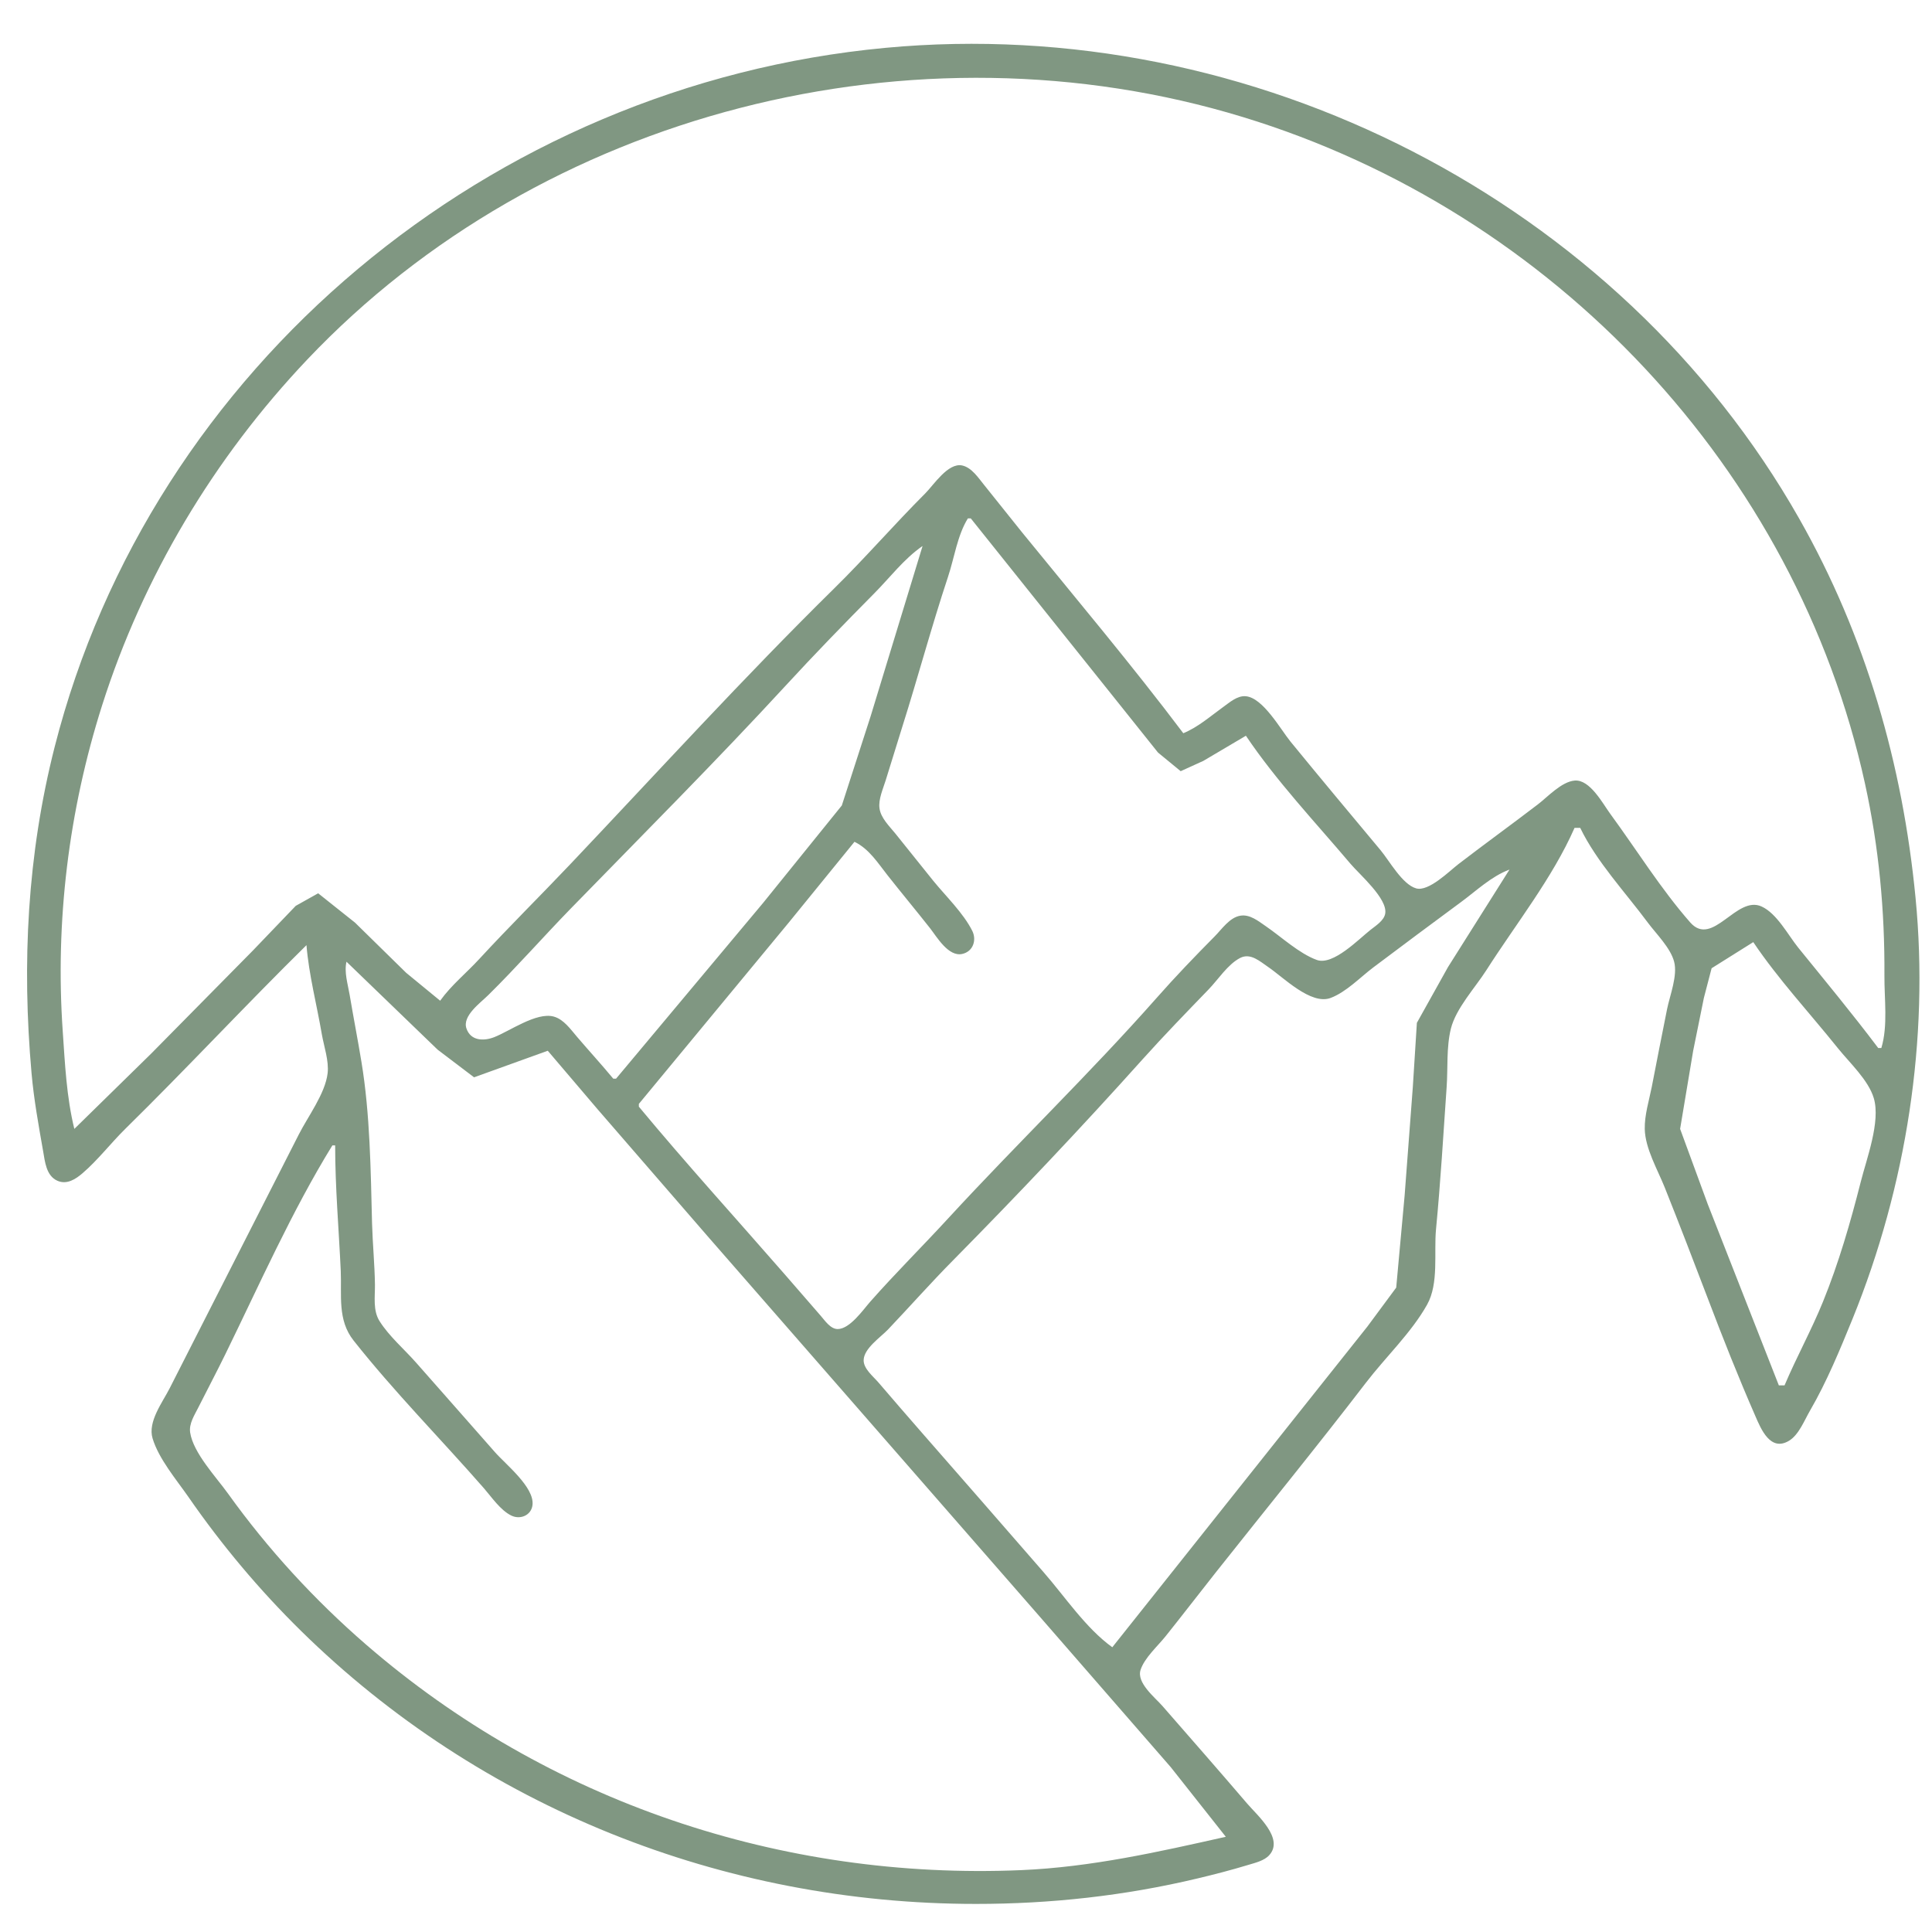
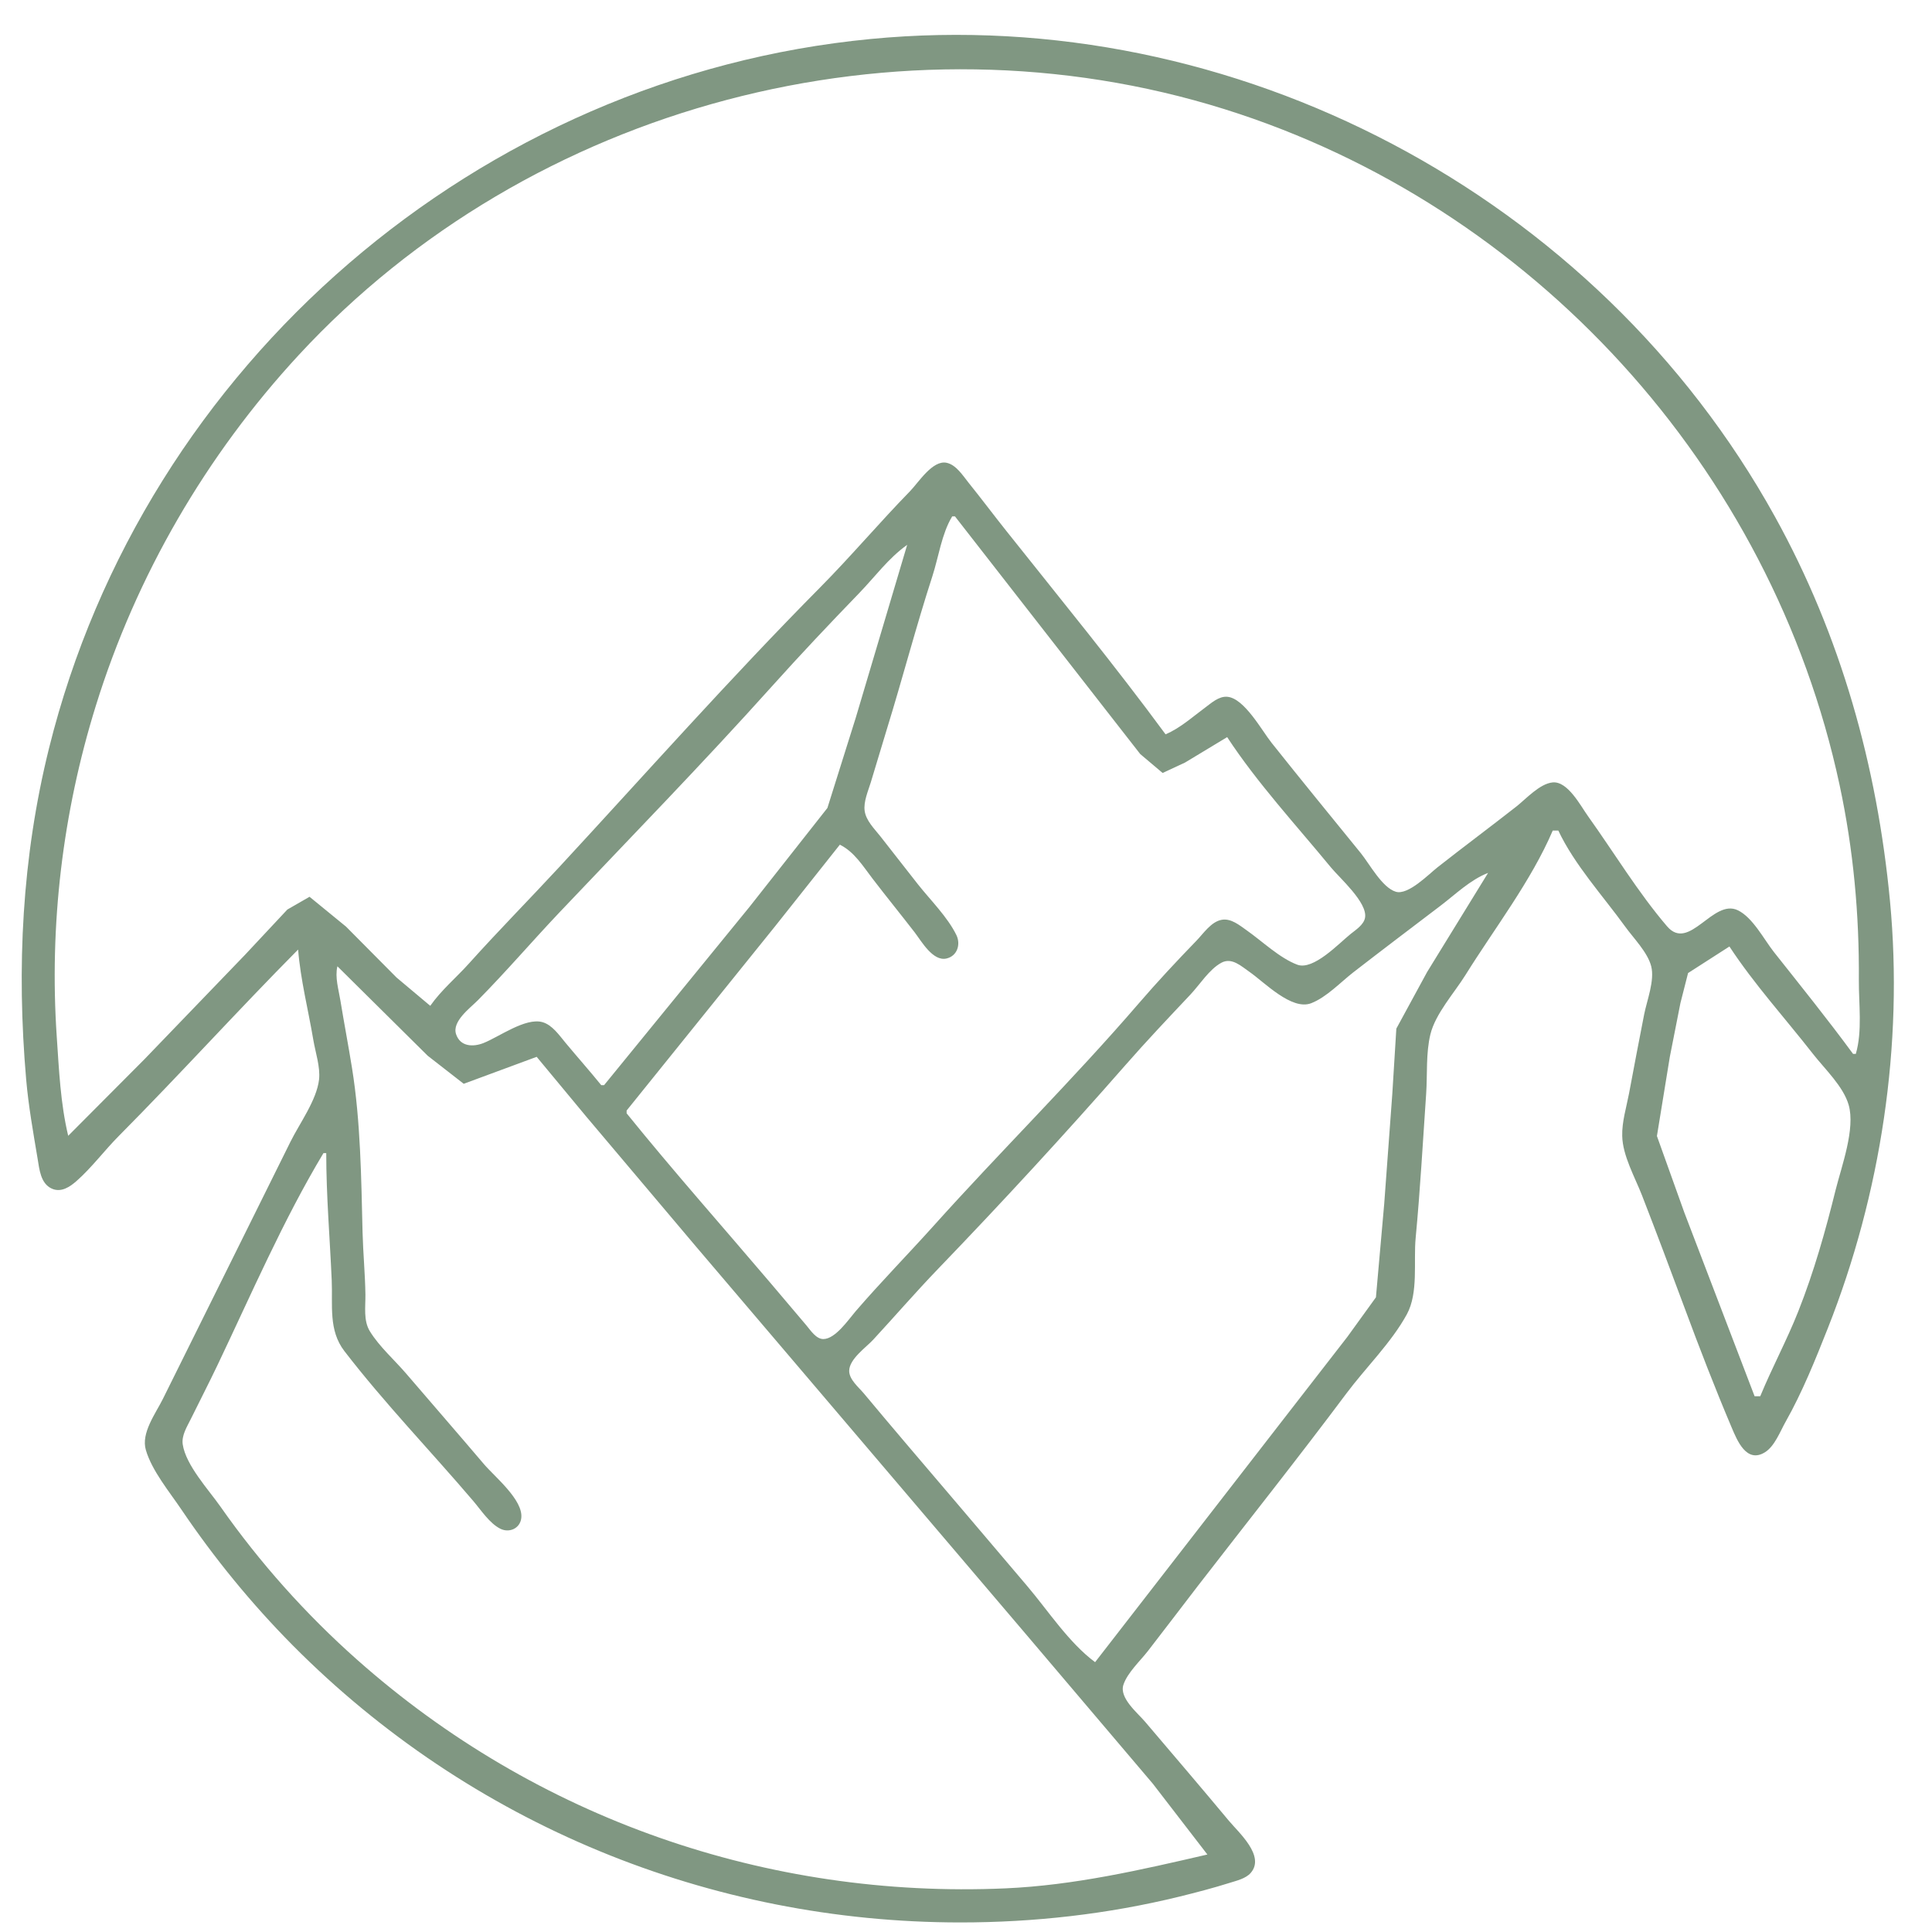
- <svg xmlns="http://www.w3.org/2000/svg" version="1.1" id="svg1" width="20" height="20" viewBox="0 0 20 20">
+ <svg xmlns="http://www.w3.org/2000/svg" version="1.1" id="svg1" width="25" height="25" viewBox="0 0 25 25">
  <defs id="defs1" />
  <g id="g1" transform="translate(-204.8655,-104.4367)">
-     <path style="fill:#809782;fill-opacity:1;stroke:none;stroke-width:0.045" d="m 208.038,114.22 c 0.025,0.308 0.107,0.618 0.159,0.923 0.022,0.126 0.075,0.276 0.06,0.404 -0.025,0.211 -0.204,0.447 -0.299,0.635 l -0.69,1.356 -0.646,1.27 c -0.075,0.147 -0.229,0.347 -0.177,0.519 0.064,0.212 0.245,0.425 0.371,0.606 0.343,0.496 0.733,0.961 1.164,1.385 1.859,1.827 4.368,2.828 6.989,2.828 0.772,0 1.539,-0.084 2.29,-0.263 0.177,-0.042 0.354,-0.088 0.529,-0.141 0.072,-0.022 0.165,-0.043 0.217,-0.101 0.156,-0.173 -0.127,-0.414 -0.229,-0.534 -0.29,-0.339 -0.584,-0.674 -0.877,-1.01 -0.079,-0.09 -0.271,-0.241 -0.226,-0.375 0.041,-0.124 0.177,-0.245 0.258,-0.346 0.176,-0.22 0.347,-0.443 0.522,-0.664 0.518,-0.654 1.046,-1.301 1.553,-1.962 0.203,-0.265 0.47,-0.517 0.633,-0.808 0.123,-0.22 0.069,-0.537 0.092,-0.779 0.047,-0.489 0.076,-0.981 0.11,-1.472 0.014,-0.198 -0.004,-0.411 0.044,-0.606 0.053,-0.211 0.251,-0.423 0.368,-0.606 0.303,-0.475 0.686,-0.957 0.912,-1.472 h 0.059 c 0.169,0.35 0.468,0.668 0.7,0.981 0.088,0.118 0.234,0.26 0.272,0.404 0.038,0.144 -0.044,0.348 -0.073,0.491 -0.055,0.269 -0.106,0.539 -0.159,0.808 -0.028,0.14 -0.075,0.289 -0.072,0.433 0.004,0.201 0.133,0.421 0.207,0.606 0.153,0.383 0.301,0.769 0.448,1.154 0.154,0.406 0.316,0.814 0.49,1.212 0.058,0.134 0.156,0.372 0.349,0.255 0.102,-0.062 0.159,-0.213 0.217,-0.312 0.174,-0.3 0.31,-0.631 0.441,-0.952 0.556,-1.371 0.794,-2.89 0.651,-4.358 -0.134,-1.38 -0.514,-2.708 -1.205,-3.925 -1.864,-3.284 -5.659,-5.228 -9.459,-4.872 -4.094,0.383 -7.6,3.307 -8.6,7.238 -0.283,1.113 -0.34,2.238 -0.239,3.376 0.024,0.272 0.073,0.54 0.12,0.808 0.019,0.108 0.031,0.254 0.148,0.306 0.098,0.043 0.189,-0.017 0.261,-0.079 0.159,-0.137 0.291,-0.31 0.441,-0.458 0.636,-0.625 1.243,-1.279 1.879,-1.905 m 16.297,1.068 h -0.029 c -0.266,-0.353 -0.549,-0.695 -0.828,-1.039 -0.105,-0.13 -0.221,-0.354 -0.379,-0.426 -0.26,-0.121 -0.507,0.428 -0.739,0.165 -0.304,-0.346 -0.555,-0.752 -0.827,-1.123 -0.078,-0.106 -0.211,-0.359 -0.369,-0.346 -0.136,0.011 -0.28,0.169 -0.382,0.247 -0.272,0.208 -0.55,0.409 -0.822,0.618 -0.094,0.072 -0.308,0.288 -0.438,0.251 -0.143,-0.041 -0.277,-0.286 -0.367,-0.394 -0.312,-0.374 -0.625,-0.748 -0.933,-1.125 -0.102,-0.125 -0.286,-0.457 -0.465,-0.47 -0.088,-0.007 -0.168,0.066 -0.234,0.113 -0.133,0.096 -0.258,0.207 -0.411,0.27 -0.533,-0.707 -1.108,-1.39 -1.668,-2.078 -0.132,-0.163 -0.261,-0.328 -0.393,-0.491 -0.059,-0.072 -0.129,-0.182 -0.229,-0.203 -0.146,-0.03 -0.294,0.202 -0.381,0.289 -0.32,0.32 -0.617,0.663 -0.94,0.981 -0.938,0.923 -1.829,1.902 -2.734,2.857 -0.312,0.329 -0.635,0.648 -0.942,0.981 -0.134,0.146 -0.291,0.272 -0.406,0.433 l -0.352,-0.289 -0.529,-0.519 -0.382,-0.304 -0.232,0.13 -0.443,0.462 -1.054,1.068 -0.795,0.779 c -0.081,-0.33 -0.097,-0.674 -0.12,-1.01 -0.079,-1.138 0.061,-2.285 0.408,-3.376 0.423,-1.33 1.156,-2.558 2.123,-3.578 2.429,-2.563 6.293,-3.547 9.688,-2.51 3.222,0.984 5.725,3.653 6.437,6.896 0.145,0.66 0.206,1.318 0.202,1.991 -0.002,0.241 0.038,0.518 -0.032,0.75 m -9.455,-5.483 h 0.029 l 1.569,1.962 0.369,0.462 0.235,0.193 0.235,-0.107 0.44,-0.26 c 0.314,0.467 0.72,0.897 1.084,1.327 0.092,0.109 0.386,0.361 0.358,0.515 -0.013,0.072 -0.097,0.124 -0.15,0.166 -0.123,0.096 -0.389,0.374 -0.558,0.313 -0.184,-0.067 -0.368,-0.24 -0.529,-0.35 -0.076,-0.052 -0.164,-0.125 -0.263,-0.108 -0.111,0.018 -0.193,0.142 -0.266,0.215 -0.204,0.206 -0.408,0.418 -0.599,0.635 -0.692,0.783 -1.448,1.511 -2.156,2.28 -0.267,0.291 -0.549,0.57 -0.81,0.866 -0.074,0.084 -0.211,0.283 -0.337,0.283 -0.075,0 -0.133,-0.089 -0.176,-0.138 l -0.376,-0.433 c -0.502,-0.576 -1.018,-1.143 -1.506,-1.731 v -0.029 l 1.551,-1.876 0.681,-0.837 c 0.151,0.073 0.241,0.218 0.342,0.346 0.145,0.184 0.295,0.364 0.44,0.548 0.071,0.091 0.19,0.298 0.333,0.267 0.114,-0.025 0.151,-0.144 0.105,-0.238 -0.093,-0.186 -0.273,-0.358 -0.404,-0.519 l -0.394,-0.491 c -0.061,-0.075 -0.15,-0.16 -0.163,-0.26 -0.013,-0.092 0.037,-0.202 0.064,-0.289 l 0.17,-0.548 c 0.164,-0.518 0.304,-1.043 0.475,-1.558 0.065,-0.195 0.097,-0.431 0.206,-0.606 m -0.47,0.289 -0.537,1.76 -0.298,0.923 -0.816,1.01 -1.521,1.818 h -0.029 c -0.122,-0.147 -0.251,-0.288 -0.375,-0.433 -0.066,-0.077 -0.138,-0.182 -0.242,-0.21 -0.179,-0.048 -0.455,0.151 -0.617,0.214 -0.107,0.041 -0.242,0.039 -0.286,-0.091 -0.045,-0.131 0.148,-0.267 0.227,-0.346 0.293,-0.289 0.566,-0.6 0.853,-0.895 0.745,-0.765 1.503,-1.524 2.226,-2.309 0.298,-0.324 0.604,-0.639 0.914,-0.952 0.165,-0.166 0.306,-0.356 0.5,-0.491 m 6.078,3.348 -0.637,1.01 -0.322,0.577 -0.042,0.664 -0.085,1.125 -0.087,0.952 -0.299,0.404 -0.689,0.866 -1.951,2.453 c -0.276,-0.199 -0.49,-0.524 -0.713,-0.779 -0.419,-0.481 -0.838,-0.963 -1.259,-1.443 -0.151,-0.172 -0.3,-0.346 -0.449,-0.519 -0.053,-0.062 -0.155,-0.142 -0.153,-0.231 0.002,-0.121 0.175,-0.237 0.252,-0.317 0.227,-0.239 0.446,-0.487 0.678,-0.721 0.666,-0.675 1.327,-1.373 1.959,-2.078 0.221,-0.246 0.451,-0.483 0.681,-0.721 0.099,-0.102 0.198,-0.259 0.326,-0.326 0.109,-0.057 0.207,0.036 0.293,0.094 0.155,0.105 0.442,0.397 0.646,0.319 0.161,-0.061 0.305,-0.213 0.44,-0.315 0.302,-0.228 0.606,-0.453 0.91,-0.678 0.16,-0.118 0.311,-0.264 0.499,-0.335 m 2.525,0.75 c 0.259,0.385 0.584,0.734 0.875,1.097 0.122,0.152 0.317,0.331 0.373,0.519 0.072,0.243 -0.075,0.627 -0.135,0.866 -0.107,0.421 -0.227,0.837 -0.391,1.241 -0.12,0.295 -0.274,0.573 -0.398,0.866 h -0.059 l -0.736,-1.876 -0.286,-0.779 0.135,-0.808 0.111,-0.548 0.08,-0.307 0.432,-0.271 m -14.565,0.202 0.945,0.912 0.377,0.286 0.763,-0.275 0.516,0.606 1.15,1.327 3.427,3.925 1.356,1.558 0.57,0.721 c -0.699,0.157 -1.395,0.314 -2.114,0.345 -2.489,0.107 -4.91,-0.711 -6.783,-2.332 -0.535,-0.463 -1.019,-0.99 -1.43,-1.563 -0.123,-0.172 -0.362,-0.423 -0.394,-0.635 -0.014,-0.092 0.045,-0.18 0.085,-0.26 0.092,-0.183 0.188,-0.364 0.278,-0.548 0.352,-0.719 0.689,-1.482 1.109,-2.164 h 0.029 c 0,0.435 0.038,0.865 0.058,1.299 0.011,0.253 -0.036,0.508 0.133,0.721 0.42,0.531 0.903,1.019 1.349,1.529 0.08,0.092 0.171,0.228 0.284,0.283 0.093,0.045 0.207,-0.003 0.219,-0.11 0.021,-0.184 -0.279,-0.421 -0.39,-0.548 -0.27,-0.309 -0.543,-0.615 -0.813,-0.923 -0.124,-0.141 -0.281,-0.274 -0.381,-0.433 -0.069,-0.11 -0.046,-0.252 -0.047,-0.375 -0.003,-0.211 -0.024,-0.423 -0.03,-0.635 -0.014,-0.549 -0.02,-1.131 -0.11,-1.674 -0.038,-0.231 -0.083,-0.461 -0.122,-0.693 -0.019,-0.112 -0.059,-0.236 -0.032,-0.346 z" id="path1" />
+     <path style="fill:#809782;fill-opacity:1;stroke:none;stroke-width:0.057" d="m 208.723,116.723 c 0.031,0.391 0.132,0.784 0.197,1.171 0.027,0.16 0.092,0.35 0.074,0.512 -0.031,0.267 -0.252,0.567 -0.37,0.805 l -0.853,1.72 -0.799,1.61 c -0.093,0.187 -0.284,0.44 -0.219,0.659 0.079,0.269 0.304,0.539 0.459,0.769 0.425,0.629 0.907,1.219 1.44,1.757 2.299,2.317 5.401,3.587 8.642,3.587 0.954,0 1.904,-0.107 2.832,-0.334 0.219,-0.054 0.438,-0.111 0.654,-0.179 0.089,-0.028 0.204,-0.054 0.269,-0.127 0.193,-0.22 -0.157,-0.525 -0.283,-0.677 -0.358,-0.43 -0.722,-0.855 -1.084,-1.281 -0.097,-0.114 -0.335,-0.306 -0.28,-0.476 0.051,-0.157 0.219,-0.311 0.318,-0.439 0.217,-0.279 0.43,-0.562 0.646,-0.842 0.641,-0.829 1.294,-1.65 1.921,-2.489 0.251,-0.336 0.581,-0.656 0.783,-1.025 0.152,-0.279 0.085,-0.681 0.114,-0.988 0.059,-0.621 0.093,-1.245 0.136,-1.867 0.017,-0.252 -0.005,-0.522 0.055,-0.769 0.066,-0.268 0.31,-0.536 0.455,-0.769 0.375,-0.602 0.848,-1.213 1.128,-1.867 h 0.072 c 0.209,0.443 0.579,0.847 0.866,1.244 0.108,0.15 0.289,0.33 0.336,0.512 0.047,0.183 -0.055,0.441 -0.091,0.622 -0.068,0.341 -0.131,0.683 -0.196,1.025 -0.034,0.178 -0.093,0.367 -0.088,0.549 0.005,0.255 0.165,0.535 0.256,0.769 0.189,0.486 0.372,0.975 0.554,1.464 0.191,0.515 0.391,1.032 0.605,1.537 0.072,0.17 0.193,0.471 0.432,0.323 0.127,-0.079 0.197,-0.271 0.268,-0.396 0.215,-0.381 0.384,-0.801 0.545,-1.208 0.688,-1.739 0.981,-3.666 0.805,-5.527 -0.166,-1.75 -0.636,-3.435 -1.49,-4.978 -2.305,-4.165 -6.998,-6.631 -11.698,-6.179 -5.063,0.486 -9.398,4.194 -10.635,9.181 -0.35,1.412 -0.42,2.839 -0.295,4.282 0.03,0.345 0.091,0.684 0.148,1.025 0.023,0.137 0.038,0.322 0.183,0.388 0.121,0.055 0.234,-0.021 0.323,-0.1 0.197,-0.174 0.359,-0.394 0.545,-0.581 0.787,-0.793 1.537,-1.622 2.324,-2.416 m 20.153,1.354 h -0.036 c -0.329,-0.448 -0.679,-0.882 -1.024,-1.318 -0.13,-0.165 -0.274,-0.448 -0.468,-0.541 -0.322,-0.153 -0.627,0.543 -0.914,0.209 -0.376,-0.439 -0.686,-0.954 -1.023,-1.425 -0.097,-0.135 -0.262,-0.455 -0.457,-0.438 -0.168,0.015 -0.346,0.214 -0.472,0.313 -0.337,0.264 -0.68,0.519 -1.017,0.784 -0.116,0.091 -0.381,0.365 -0.541,0.318 -0.177,-0.052 -0.342,-0.362 -0.454,-0.5 -0.386,-0.475 -0.773,-0.948 -1.154,-1.427 -0.126,-0.158 -0.354,-0.58 -0.575,-0.596 -0.109,-0.009 -0.208,0.083 -0.289,0.143 -0.165,0.122 -0.319,0.262 -0.508,0.343 -0.66,-0.897 -1.37,-1.763 -2.063,-2.635 -0.164,-0.206 -0.322,-0.417 -0.487,-0.622 -0.074,-0.092 -0.16,-0.231 -0.284,-0.257 -0.181,-0.038 -0.364,0.256 -0.472,0.367 -0.396,0.406 -0.763,0.841 -1.162,1.244 -1.16,1.171 -2.261,2.413 -3.38,3.623 -0.386,0.417 -0.785,0.821 -1.165,1.244 -0.166,0.185 -0.359,0.345 -0.502,0.549 l -0.436,-0.366 -0.654,-0.659 -0.472,-0.386 -0.287,0.165 -0.548,0.586 -1.304,1.354 -0.984,0.988 c -0.1,-0.418 -0.119,-0.854 -0.148,-1.281 -0.098,-1.444 0.075,-2.898 0.505,-4.282 0.523,-1.687 1.429,-3.245 2.625,-4.539 3.004,-3.25 7.782,-4.498 11.98,-3.183 3.984,1.248 7.079,4.633 7.96,8.747 0.179,0.837 0.255,1.672 0.249,2.525 -0.002,0.305 0.047,0.657 -0.039,0.952 m -11.693,-6.954 h 0.036 l 1.94,2.489 0.457,0.586 0.29,0.245 0.29,-0.135 0.545,-0.329 c 0.388,0.592 0.891,1.137 1.341,1.684 0.114,0.139 0.478,0.457 0.443,0.653 -0.016,0.091 -0.12,0.157 -0.186,0.21 -0.152,0.122 -0.482,0.475 -0.69,0.398 -0.228,-0.085 -0.455,-0.304 -0.654,-0.444 -0.094,-0.066 -0.203,-0.159 -0.325,-0.137 -0.137,0.024 -0.238,0.18 -0.329,0.273 -0.253,0.261 -0.504,0.53 -0.741,0.805 -0.855,0.993 -1.791,1.916 -2.666,2.891 -0.331,0.368 -0.679,0.723 -1.002,1.098 -0.091,0.106 -0.261,0.358 -0.417,0.358 -0.093,0 -0.165,-0.113 -0.218,-0.176 l -0.465,-0.549 c -0.621,-0.731 -1.259,-1.45 -1.862,-2.196 v -0.036 l 1.917,-2.379 0.842,-1.061 c 0.187,0.092 0.298,0.276 0.423,0.439 0.179,0.234 0.365,0.462 0.545,0.695 0.088,0.115 0.235,0.378 0.411,0.339 0.141,-0.032 0.187,-0.183 0.13,-0.302 -0.115,-0.236 -0.337,-0.454 -0.499,-0.659 l -0.487,-0.622 c -0.076,-0.096 -0.185,-0.202 -0.202,-0.329 -0.016,-0.117 0.045,-0.256 0.079,-0.366 l 0.21,-0.695 c 0.203,-0.657 0.376,-1.323 0.588,-1.976 0.08,-0.247 0.12,-0.547 0.254,-0.769 m -0.581,0.366 -0.664,2.233 -0.368,1.171 -1.009,1.281 -1.881,2.306 h -0.036 c -0.151,-0.186 -0.31,-0.365 -0.463,-0.549 -0.081,-0.097 -0.171,-0.231 -0.299,-0.267 -0.221,-0.061 -0.562,0.192 -0.763,0.271 -0.132,0.052 -0.299,0.049 -0.354,-0.115 -0.055,-0.166 0.183,-0.339 0.281,-0.438 0.363,-0.367 0.699,-0.76 1.054,-1.135 0.921,-0.971 1.858,-1.932 2.752,-2.928 0.368,-0.41 0.747,-0.811 1.13,-1.207 0.204,-0.211 0.378,-0.452 0.619,-0.623 m 7.517,4.246 -0.788,1.281 -0.398,0.732 -0.052,0.842 -0.105,1.427 -0.107,1.208 -0.37,0.512 -0.852,1.098 -2.412,3.111 c -0.341,-0.253 -0.606,-0.664 -0.881,-0.988 -0.518,-0.61 -1.036,-1.221 -1.556,-1.83 -0.187,-0.218 -0.37,-0.439 -0.555,-0.659 -0.066,-0.079 -0.191,-0.18 -0.19,-0.293 0.002,-0.154 0.217,-0.301 0.311,-0.403 0.281,-0.304 0.551,-0.617 0.838,-0.915 0.824,-0.856 1.64,-1.741 2.423,-2.635 0.273,-0.312 0.558,-0.613 0.842,-0.914 0.122,-0.129 0.245,-0.329 0.403,-0.414 0.135,-0.072 0.257,0.046 0.363,0.119 0.192,0.133 0.546,0.504 0.799,0.405 0.199,-0.078 0.378,-0.27 0.545,-0.4 0.373,-0.289 0.75,-0.574 1.126,-0.86 0.198,-0.15 0.384,-0.335 0.617,-0.426 m 3.123,0.952 c 0.32,0.488 0.723,0.931 1.082,1.391 0.151,0.193 0.392,0.419 0.461,0.659 0.089,0.308 -0.092,0.795 -0.168,1.098 -0.132,0.534 -0.281,1.062 -0.484,1.574 -0.148,0.374 -0.339,0.727 -0.492,1.098 h -0.073 l -0.91,-2.379 -0.354,-0.988 0.167,-1.025 0.137,-0.695 0.099,-0.389 0.534,-0.343 m -18.011,0.256 1.168,1.157 0.466,0.363 0.944,-0.349 0.638,0.769 1.422,1.684 4.237,4.978 1.677,1.976 0.705,0.915 c -0.864,0.2 -1.725,0.399 -2.614,0.438 -3.078,0.136 -6.071,-0.902 -8.388,-2.958 -0.662,-0.587 -1.26,-1.256 -1.769,-1.982 -0.153,-0.218 -0.448,-0.536 -0.488,-0.805 -0.017,-0.117 0.056,-0.229 0.105,-0.329 0.114,-0.232 0.233,-0.462 0.344,-0.695 0.435,-0.912 0.852,-1.88 1.372,-2.745 h 0.036 c 0,0.552 0.047,1.097 0.071,1.647 0.014,0.321 -0.044,0.645 0.164,0.915 0.519,0.674 1.117,1.293 1.668,1.94 0.099,0.116 0.211,0.29 0.351,0.359 0.115,0.057 0.255,-0.004 0.27,-0.14 0.026,-0.234 -0.345,-0.534 -0.482,-0.695 -0.333,-0.392 -0.671,-0.78 -1.006,-1.171 -0.153,-0.179 -0.347,-0.348 -0.471,-0.549 -0.086,-0.139 -0.056,-0.319 -0.058,-0.476 -0.004,-0.268 -0.03,-0.536 -0.037,-0.805 -0.017,-0.696 -0.025,-1.434 -0.136,-2.123 -0.047,-0.293 -0.103,-0.585 -0.151,-0.878 -0.023,-0.142 -0.072,-0.299 -0.039,-0.439 z" id="path1" />
  </g>
</svg>
